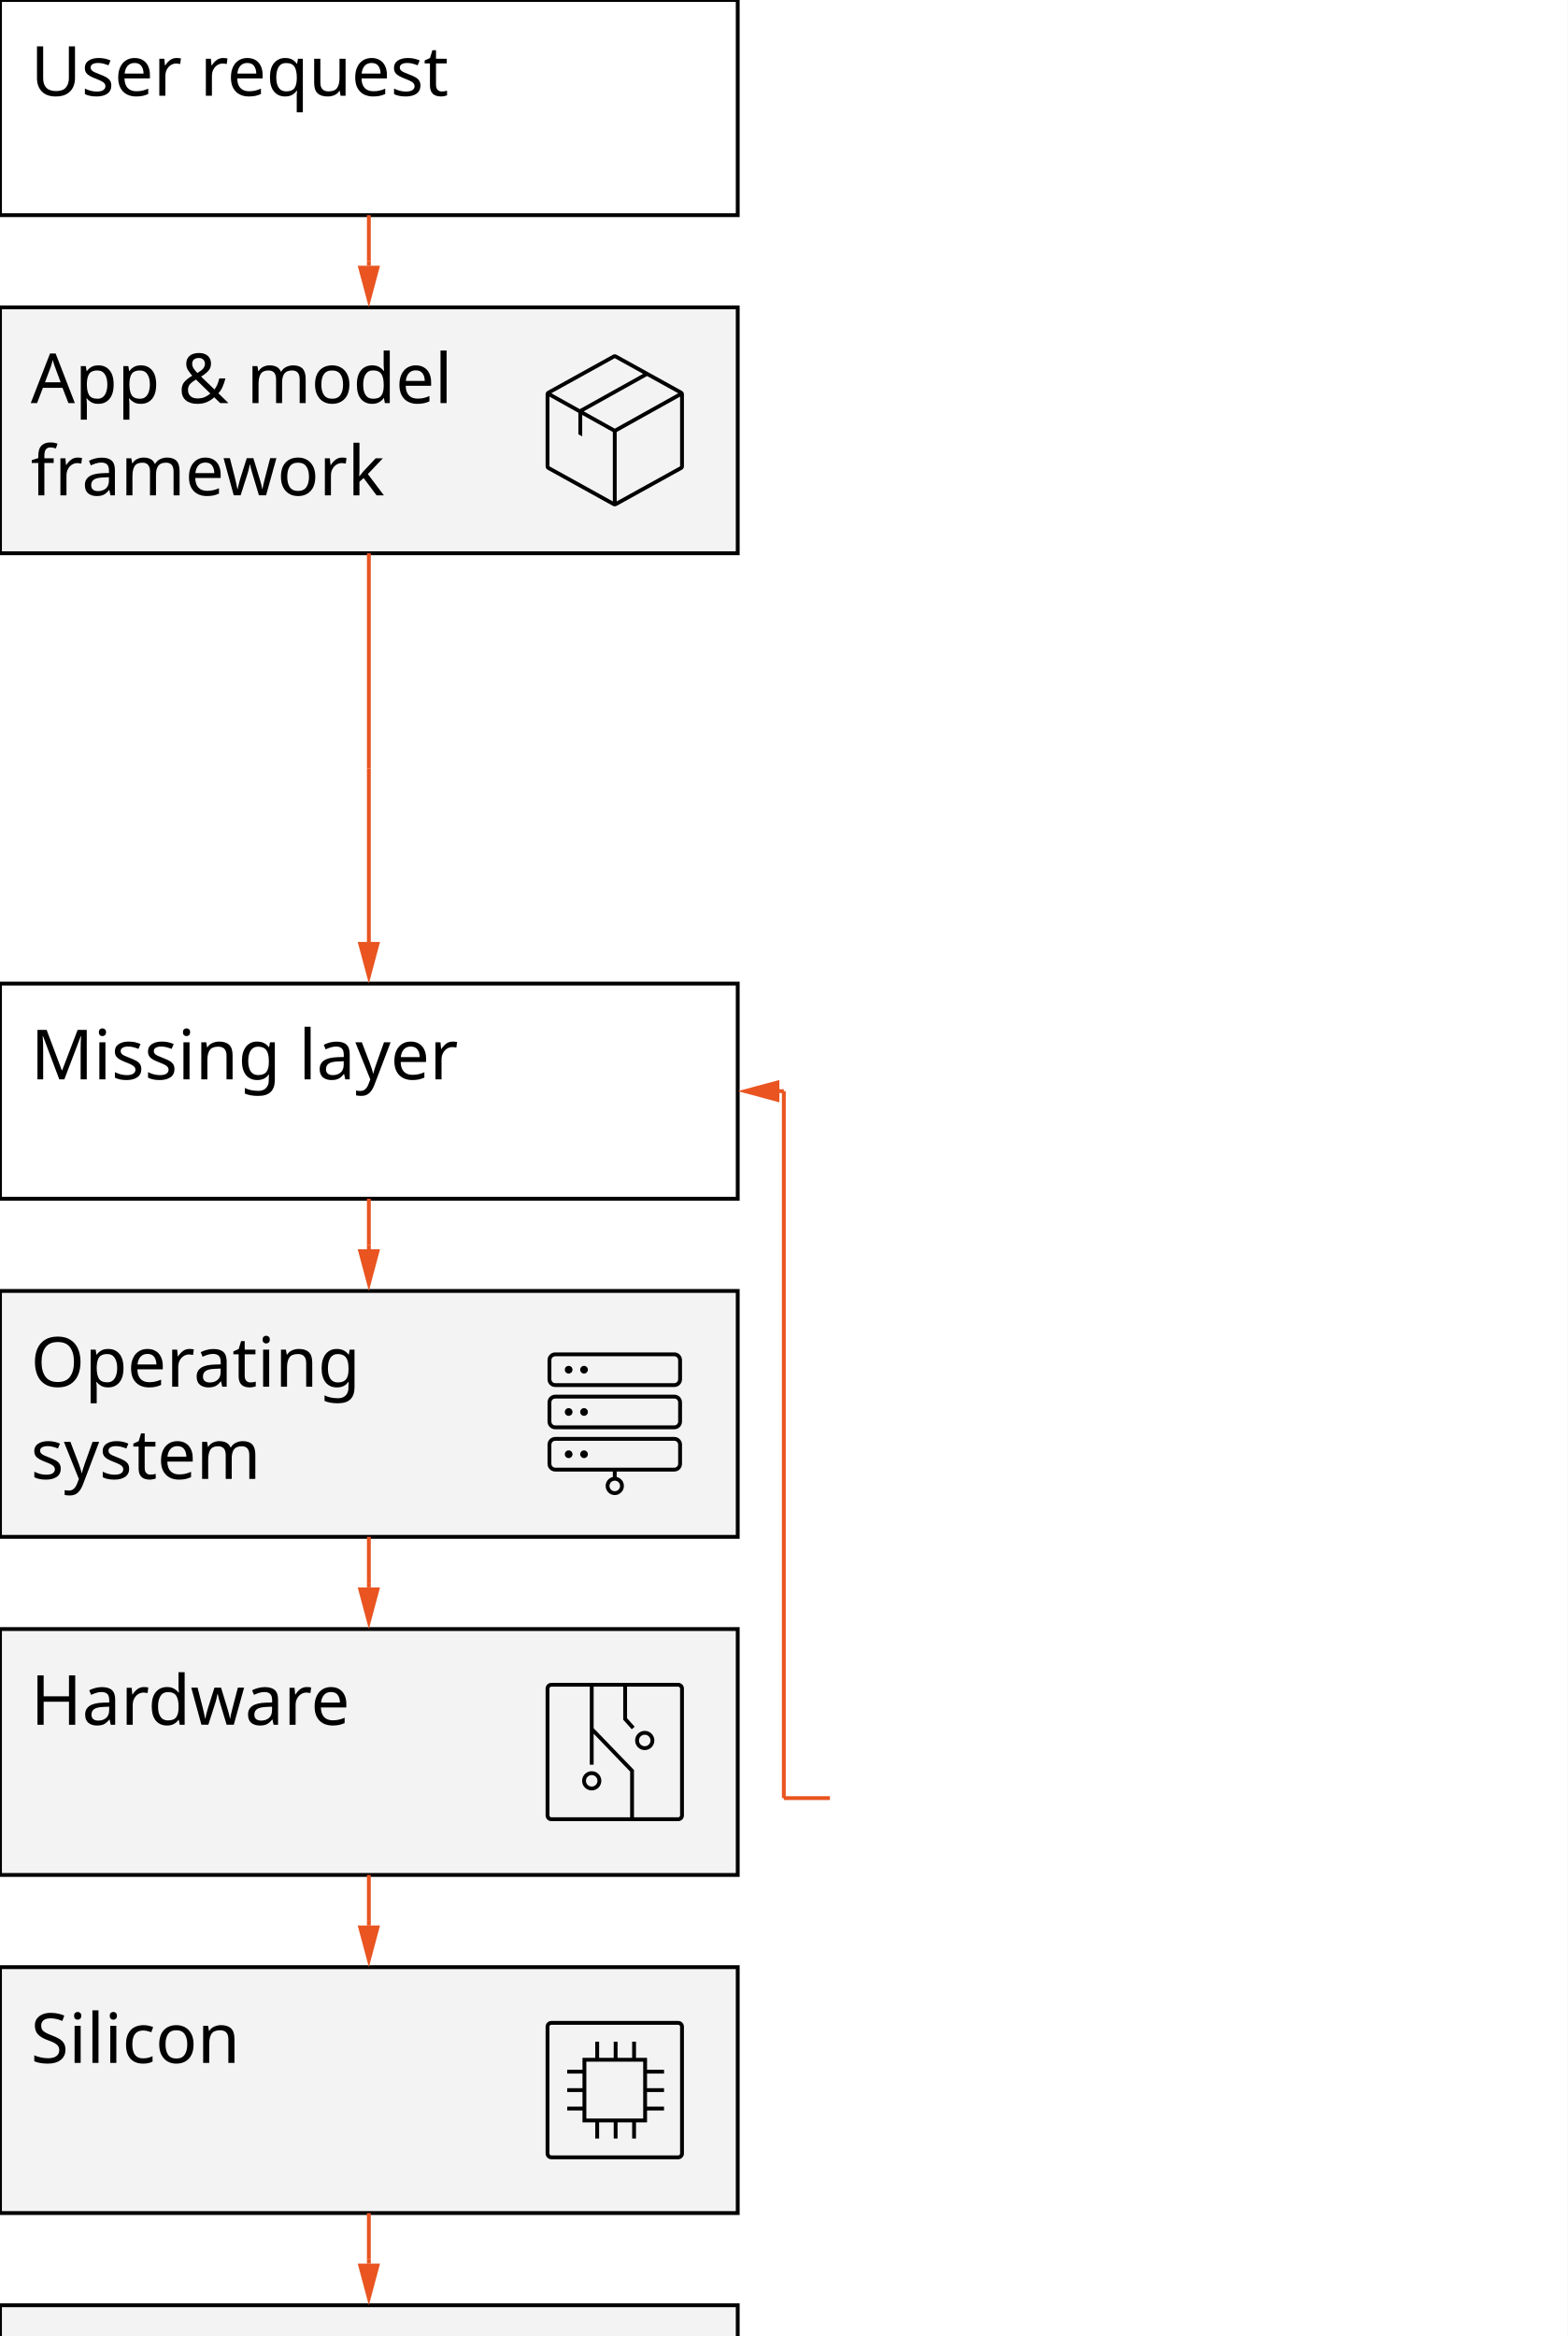
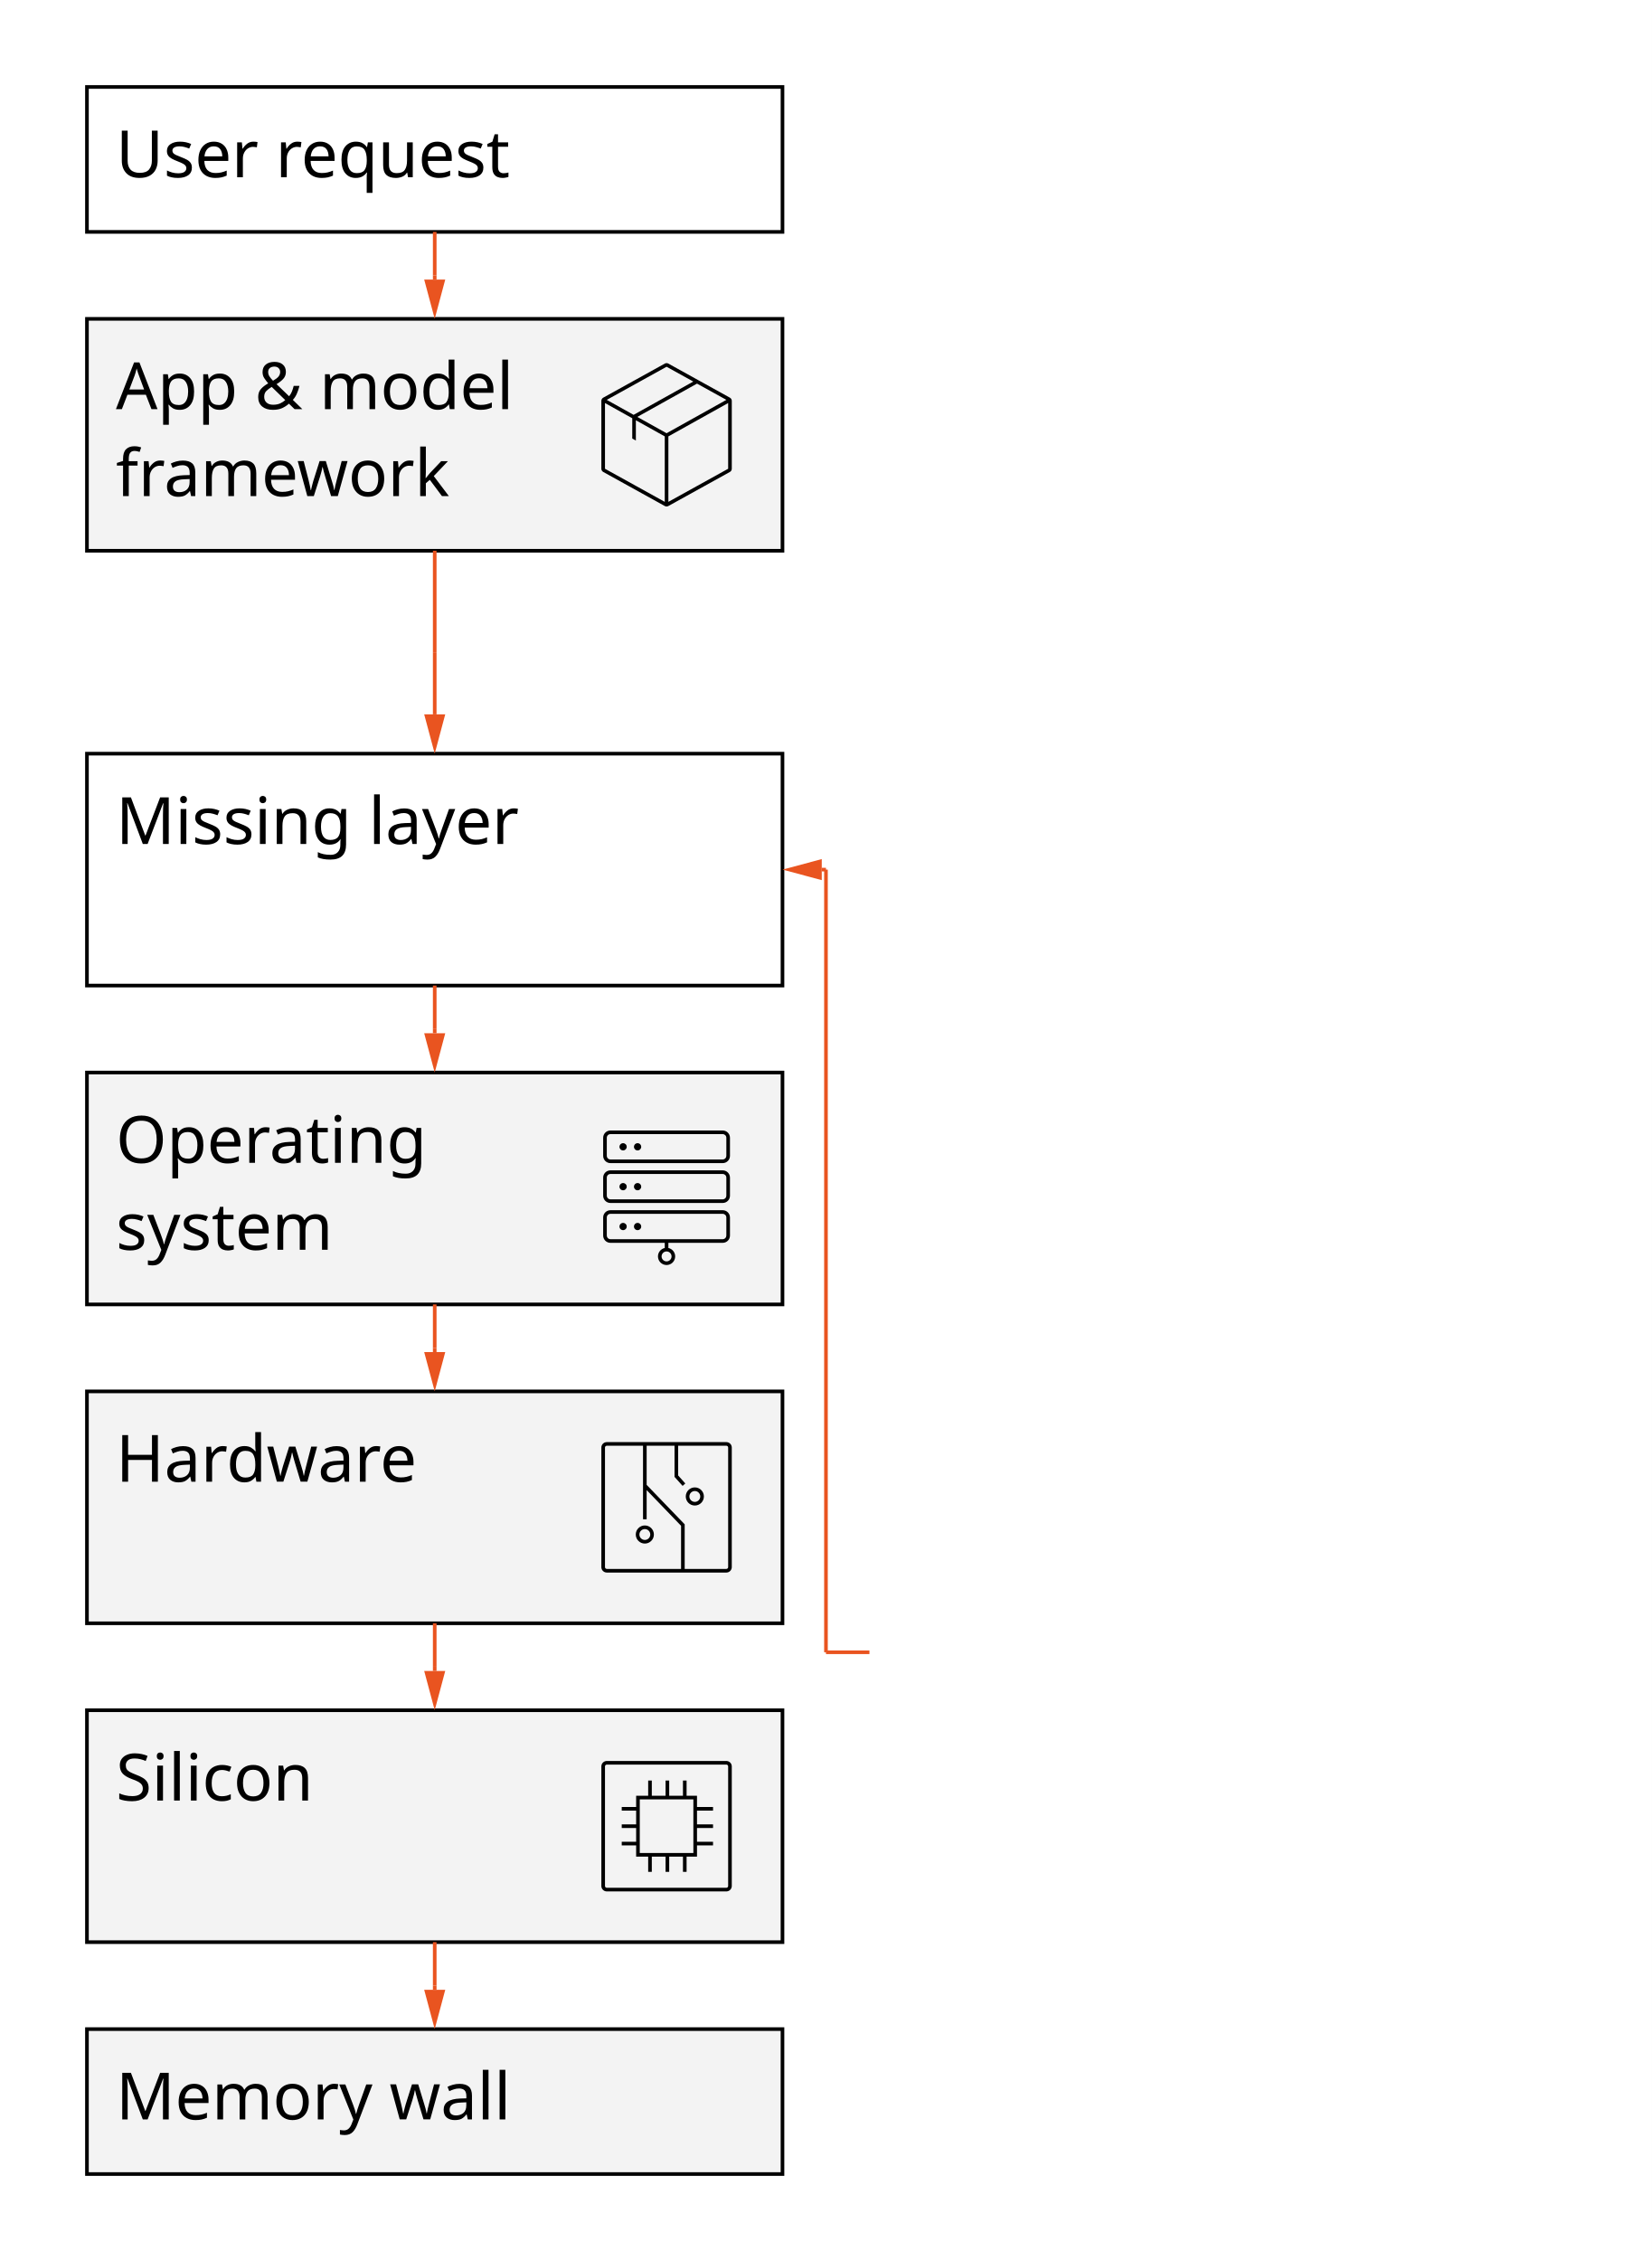
- <svg xmlns="http://www.w3.org/2000/svg" width="408" height="608" viewBox="0 0 408 608" xml:space="preserve">
-   <rect width="408" height="608" fill="#FFFFFF" />
+ <svg xmlns="http://www.w3.org/2000/svg" width="456" height="624" viewBox="0 0 456 624" xml:space="preserve">
+   <rect width="456" height="624" fill="#FFFFFF" />
  <g data-component-id="user">
-     <rect x="0" y="0" width="192" height="56" fill="#FFFFFF" stroke="#000000" stroke-width="1" stroke-miterlimit="10" />
+     <rect x="24" y="24" width="192" height="40" fill="#FFFFFF" stroke="#000000" stroke-width="1" stroke-miterlimit="10" />
    <text font-family="Ubuntu Sans">
-       <tspan x="8" y="24.92" font-size="18" font-weight="400" fill="#000000">User request</tspan>
+       <tspan x="32" y="48.92" font-size="18" font-weight="400" fill="#000000">User request</tspan>
    </text>
  </g>
  <g data-component-id="app">
-     <rect x="0" y="80" width="192" height="64" fill="#F3F3F3" stroke="#000000" stroke-width="1" stroke-miterlimit="10" />
+     <rect x="24" y="88" width="192" height="64" fill="#F3F3F3" stroke="#000000" stroke-width="1" stroke-miterlimit="10" />
    <text font-family="Ubuntu Sans">
-       <tspan x="8" y="104.92" font-size="18" font-weight="400" fill="#000000">App &amp; model</tspan>
-       <tspan x="8" y="128.92" font-size="18" font-weight="400" fill="#000000">framework</tspan>
+       <tspan x="32" y="112.92" font-size="18" font-weight="400" fill="#000000">App &amp; model</tspan>
+       <tspan x="32" y="136.92" font-size="18" font-weight="400" fill="#000000">framework</tspan>
    </text>
-     <g class="dg-icon" transform="translate(136 88)">
+     <g class="dg-icon" transform="translate(160 96)">
      <path d="M33.001 9.057L41.485 13.752C41.803 13.928 42.001 14.263 42.001 14.627V33.373C42.001 33.736 41.803 34.071 41.485 34.247L24.485 43.657C24.183 43.824 23.817 43.824 23.516 43.657L6.516 34.247C6.198 34.071 6 33.736 6 33.373V14.627C6 14.263 6.198 13.928 6.516 13.752L15.001 9.057L23.516 4.343C23.817 4.176 24.183 4.176 24.485 4.343L33.001 9.057ZM24.5 24.434V42.505L32.516 38.068L41.001 33.372V15.23L24.5 24.434ZM7 33.372L15.485 38.068L23.5 42.504V24.434L15.525 19.985V25.583L14.529 25.027V19.43L7 15.231V33.372ZM15.92 19.061L24 23.566L40.515 14.357L32.516 9.932L32.404 9.869L15.92 19.061ZM15.485 9.932L7.485 14.357L14.899 18.491L31.377 9.302L24 5.218L15.485 9.932Z" fill="#000000" />
    </g>
  </g>
  <g data-component-id="missing">
-     <rect x="0" y="256" width="192" height="56" fill="#FFFFFF" stroke="#000000" stroke-width="1" stroke-miterlimit="10" />
+     <rect x="24" y="208" width="192" height="64" fill="#FFFFFF" stroke="#000000" stroke-width="1" stroke-miterlimit="10" />
    <text font-family="Ubuntu Sans">
-       <tspan x="8" y="280.92" font-size="18" font-weight="400" fill="#000000">Missing layer</tspan>
+       <tspan x="32" y="232.92" font-size="18" font-weight="400" fill="#000000">Missing layer</tspan>
    </text>
  </g>
  <g data-component-id="os">
-     <rect x="0" y="336" width="192" height="64" fill="#F3F3F3" stroke="#000000" stroke-width="1" stroke-miterlimit="10" />
+     <rect x="24" y="296" width="192" height="64" fill="#F3F3F3" stroke="#000000" stroke-width="1" stroke-miterlimit="10" />
    <text font-family="Ubuntu Sans">
-       <tspan x="8" y="360.92" font-size="18" font-weight="400" fill="#000000">Operating</tspan>
-       <tspan x="8" y="384.92" font-size="18" font-weight="400" fill="#000000">system</tspan>
+       <tspan x="32" y="320.92" font-size="18" font-weight="400" fill="#000000">Operating</tspan>
+       <tspan x="32" y="344.92" font-size="18" font-weight="400" fill="#000000">system</tspan>
    </text>
-     <g class="dg-icon" transform="translate(136 344)">
+     <g class="dg-icon" transform="translate(160 304)">
      <path d="M39.5 30C40.605 30 41.5 30.895 41.5 32V37C41.5 38.105 40.605 39 39.5 39H24.5V40.428C25.572 40.657 26.375 41.61 26.375 42.75C26.375 44.062 25.312 45.125 24 45.125C22.688 45.125 21.625 44.062 21.625 42.75C21.625 41.61 22.428 40.657 23.5 40.428V39H8.5C7.395 39 6.5 38.105 6.5 37V32C6.5 30.895 7.395 30 8.5 30H39.5ZM24 41.375C23.241 41.375 22.625 41.991 22.625 42.75C22.625 43.509 23.241 44.125 24 44.125C24.759 44.125 25.375 43.509 25.375 42.75C25.375 41.991 24.759 41.375 24 41.375ZM8.5 31C7.948 31 7.5 31.448 7.5 32V37L7.505 37.102C7.553 37.573 7.927 37.947 8.397 37.995L8.5 38H39.5L39.602 37.995C40.107 37.944 40.5 37.518 40.5 37V32C40.5 31.448 40.052 31 39.5 31H8.5ZM12 33.501C12.552 33.501 13 33.949 13 34.501C13 35.053 12.552 35.501 12 35.501C11.448 35.501 11 35.053 11 34.501C11 33.949 11.448 33.501 12 33.501ZM39.5 19C40.605 19 41.5 19.895 41.5 21V26C41.5 27.105 40.605 28 39.5 28H8.5C7.395 28 6.5 27.105 6.5 26V21C6.5 19.895 7.395 19 8.5 19H39.5ZM8.5 20C7.948 20 7.5 20.448 7.5 21V26L7.505 26.102C7.553 26.573 7.927 26.947 8.397 26.995L8.5 27H39.5L39.602 26.995C40.107 26.944 40.5 26.518 40.5 26V21C40.5 20.448 40.052 20 39.5 20H8.5ZM12 22.501C12.552 22.501 13 22.949 13 23.501C13 24.053 12.552 24.501 12 24.501C11.448 24.501 11 24.053 11 23.501C11 22.949 11.448 22.501 12 22.501ZM39.5 8C40.605 8 41.5 8.895 41.5 10V15C41.5 16.105 40.605 17 39.5 17H8.5C7.395 17 6.5 16.105 6.5 15V10C6.5 8.895 7.395 8 8.5 8H39.5ZM8.5 9C7.948 9 7.5 9.448 7.5 10V15L7.505 15.102C7.553 15.573 7.927 15.947 8.397 15.995L8.5 16H39.5L39.602 15.995C40.107 15.944 40.5 15.518 40.5 15V10C40.5 9.448 40.052 9 39.5 9H8.5ZM12 11.501C12.552 11.501 13 11.949 13 12.501C13 13.053 12.552 13.501 12 13.501C11.448 13.501 11 13.053 11 12.501C11 11.949 11.448 11.501 12 11.501Z" fill="#000000" />
      <circle cx="16" cy="12.501" r="1" fill="#000000" />
      <circle cx="16" cy="23.501" r="1" fill="#000000" />
      <circle cx="16" cy="34.501" r="1" fill="#000000" />
    </g>
  </g>
  <g data-component-id="hw">
-     <rect x="0" y="424" width="192" height="64" fill="#F3F3F3" stroke="#000000" stroke-width="1" stroke-miterlimit="10" />
+     <rect x="24" y="384" width="192" height="64" fill="#F3F3F3" stroke="#000000" stroke-width="1" stroke-miterlimit="10" />
    <text font-family="Ubuntu Sans">
-       <tspan x="8" y="448.92" font-size="18" font-weight="400" fill="#000000">Hardware</tspan>
+       <tspan x="32" y="408.92" font-size="18" font-weight="400" fill="#000000">Hardware</tspan>
    </text>
-     <g class="dg-icon" transform="translate(136 432)">
+     <g class="dg-icon" transform="translate(160 392)">
      <path fill-rule="evenodd" clip-rule="evenodd" d="M40.653 6.007C41.41 6.084 42 6.722 42 7.499V40.499L41.992 40.652C41.92 41.358 41.359 41.919 40.653 41.991L40.5 41.999H7.5C6.723 41.999 6.085 41.409 6.008 40.652L6 40.499V7.499C6 6.671 6.672 5.999 7.5 5.999H40.5L40.653 6.007ZM7.5 6.999C7.258 6.999 7.056 7.171 7.01 7.398L7 7.499V40.499C7 40.775 7.224 40.999 7.5 40.999H28V29.091L18.5 19.238V27.3H17.5V6.999H7.5ZM18.5 17.798L28.86 28.542L29 28.688V40.999H40.5C40.776 40.999 41 40.775 41 40.499V7.499C41 7.257 40.828 7.055 40.601 7.009L40.5 6.999H27.2V15.208L29.173 17.417L28.8 17.75L28.428 18.083L26.327 15.733L26.2 15.591V6.999H18.5V17.798Z" fill="#000000" />
      <path fill-rule="evenodd" clip-rule="evenodd" d="M18 29C19.381 29 20.5 30.119 20.5 31.5C20.5 32.881 19.381 34 18 34C16.619 34 15.5 32.881 15.5 31.5C15.5 30.119 16.619 29 18 29ZM18 30C17.172 30 16.5 30.672 16.5 31.5C16.5 32.328 17.172 33 18 33C18.828 33 19.5 32.328 19.5 31.5C19.5 30.672 18.828 30 18 30Z" fill="#000000" />
      <path fill-rule="evenodd" clip-rule="evenodd" d="M31.8 18.5C33.181 18.5 34.3 19.619 34.3 21C34.3 22.381 33.181 23.5 31.8 23.5C30.419 23.5 29.3 22.381 29.3 21C29.3 19.619 30.419 18.5 31.8 18.5ZM31.8 19.5C30.971 19.5 30.3 20.172 30.3 21C30.3 21.828 30.971 22.5 31.8 22.5C32.628 22.5 33.3 21.828 33.3 21C33.3 20.172 32.628 19.5 31.8 19.5Z" fill="#000000" />
    </g>
  </g>
  <g data-component-id="si">
-     <rect x="0" y="512" width="192" height="64" fill="#F3F3F3" stroke="#000000" stroke-width="1" stroke-miterlimit="10" />
+     <rect x="24" y="472" width="192" height="64" fill="#F3F3F3" stroke="#000000" stroke-width="1" stroke-miterlimit="10" />
    <text font-family="Ubuntu Sans">
-       <tspan x="8" y="536.92" font-size="18" font-weight="400" fill="#000000">Silicon</tspan>
+       <tspan x="32" y="496.92" font-size="18" font-weight="400" fill="#000000">Silicon</tspan>
    </text>
-     <g class="dg-icon" transform="translate(136 520)">
+     <g class="dg-icon" transform="translate(160 480)">
      <path fill-rule="evenodd" clip-rule="evenodd" d="M40.653 6.008C41.41 6.085 42 6.723 42 7.5V40.5L41.992 40.653C41.92 41.359 41.359 41.92 40.653 41.992L40.5 42H7.5C6.723 42 6.085 41.41 6.008 40.653L6 40.5V7.5C6 6.672 6.672 6 7.5 6H40.5L40.653 6.008ZM7.5 7C7.258 7 7.056 7.171 7.01 7.399L7 7.5V40.5C7 40.776 7.224 41 7.5 41H40.5C40.776 41 41 40.776 41 40.5V7.5C41 7.258 40.829 7.056 40.601 7.01L40.5 7H7.5Z" fill="#000000" />
      <path fill-rule="evenodd" clip-rule="evenodd" d="M19.925 15.6H23.726V11.4H24.726V15.6H28.525V11.4H29.525V15.6H32.4V18.7H36.825V19.7H32.4V23.5H36.825V24.5H32.4V28.3H36.825V29.3H32.4V32.399H29.525V36.6H28.525V32.399H24.726V36.6H23.726V32.399H19.925V36.6H18.925V32.399H15.601V29.3H11.625V28.3H15.601V24.5H11.625V23.5H15.601V19.7H11.625V18.7H15.601V15.6H18.925V11.4H19.925V15.6ZM16.601 31.399H31.4V16.6H16.601V31.399Z" fill="#000000" />
    </g>
  </g>
  <g data-component-id="wall">
-     <rect x="0" y="600" width="192" height="56" fill="#F3F3F3" stroke="#000000" stroke-width="1" stroke-miterlimit="10" />
+     <rect x="24" y="560" width="192" height="40" fill="#F3F3F3" stroke="#000000" stroke-width="1" stroke-miterlimit="10" />
    <text font-family="Ubuntu Sans">
-       <tspan x="8" y="624.92" font-size="18" font-weight="400" fill="#000000">Memory wall</tspan>
+       <tspan x="32" y="584.92" font-size="18" font-weight="400" fill="#000000">Memory wall</tspan>
    </text>
  </g>
  <g data-component-id="user.bottom-&gt;app.top">
-     <line x1="96" y1="56" x2="96" y2="68" fill="none" stroke="#E95420" stroke-width="1" stroke-miterlimit="10" />
-     <line x1="96" y1="68" x2="96" y2="68" fill="none" stroke="#E95420" stroke-width="1" stroke-miterlimit="10" />
-     <line x1="96" y1="68" x2="96" y2="69.159" fill="none" stroke="#E95420" stroke-width="1" stroke-miterlimit="10" />
-     <polygon points="93.095,69.159 96,80 98.905,69.159" fill="#E95420" />
+     <line x1="120" y1="64" x2="120" y2="76" fill="none" stroke="#E95420" stroke-width="1" stroke-miterlimit="10" />
+     <line x1="120" y1="76" x2="120" y2="76" fill="none" stroke="#E95420" stroke-width="1" stroke-miterlimit="10" />
+     <line x1="120" y1="76" x2="120" y2="77.159" fill="none" stroke="#E95420" stroke-width="1" stroke-miterlimit="10" />
+     <polygon points="117.095,77.159 120,88 122.905,77.159" fill="#E95420" />
  </g>
  <g data-component-id="app.bottom-&gt;missing.top">
-     <line x1="96" y1="144" x2="96" y2="200" fill="none" stroke="#E95420" stroke-width="1" stroke-miterlimit="10" />
-     <line x1="96" y1="200" x2="96" y2="200" fill="none" stroke="#E95420" stroke-width="1" stroke-miterlimit="10" />
-     <line x1="96" y1="200" x2="96" y2="245.159" fill="none" stroke="#E95420" stroke-width="1" stroke-miterlimit="10" />
-     <polygon points="93.095,245.159 96,256 98.905,245.159" fill="#E95420" />
+     <line x1="120" y1="152" x2="120" y2="180" fill="none" stroke="#E95420" stroke-width="1" stroke-miterlimit="10" />
+     <line x1="120" y1="180" x2="120" y2="180" fill="none" stroke="#E95420" stroke-width="1" stroke-miterlimit="10" />
+     <line x1="120" y1="180" x2="120" y2="197.159" fill="none" stroke="#E95420" stroke-width="1" stroke-miterlimit="10" />
+     <polygon points="117.095,197.159 120,208 122.905,197.159" fill="#E95420" />
  </g>
  <g data-component-id="missing.bottom-&gt;os.top">
-     <line x1="96" y1="312" x2="96" y2="324" fill="none" stroke="#E95420" stroke-width="1" stroke-miterlimit="10" />
-     <line x1="96" y1="324" x2="96" y2="324" fill="none" stroke="#E95420" stroke-width="1" stroke-miterlimit="10" />
-     <line x1="96" y1="324" x2="96" y2="325.159" fill="none" stroke="#E95420" stroke-width="1" stroke-miterlimit="10" />
-     <polygon points="93.095,325.159 96,336 98.905,325.159" fill="#E95420" />
+     <line x1="120" y1="272" x2="120" y2="284" fill="none" stroke="#E95420" stroke-width="1" stroke-miterlimit="10" />
+     <line x1="120" y1="284" x2="120" y2="284" fill="none" stroke="#E95420" stroke-width="1" stroke-miterlimit="10" />
+     <line x1="120" y1="284" x2="120" y2="285.159" fill="none" stroke="#E95420" stroke-width="1" stroke-miterlimit="10" />
+     <polygon points="117.095,285.159 120,296 122.905,285.159" fill="#E95420" />
  </g>
  <g data-component-id="os.bottom-&gt;hw.top">
-     <line x1="96" y1="400" x2="96" y2="412" fill="none" stroke="#E95420" stroke-width="1" stroke-miterlimit="10" />
-     <line x1="96" y1="412" x2="96" y2="412" fill="none" stroke="#E95420" stroke-width="1" stroke-miterlimit="10" />
-     <line x1="96" y1="412" x2="96" y2="413.159" fill="none" stroke="#E95420" stroke-width="1" stroke-miterlimit="10" />
-     <polygon points="93.095,413.159 96,424 98.905,413.159" fill="#E95420" />
+     <line x1="120" y1="360" x2="120" y2="372" fill="none" stroke="#E95420" stroke-width="1" stroke-miterlimit="10" />
+     <line x1="120" y1="372" x2="120" y2="372" fill="none" stroke="#E95420" stroke-width="1" stroke-miterlimit="10" />
+     <line x1="120" y1="372" x2="120" y2="373.159" fill="none" stroke="#E95420" stroke-width="1" stroke-miterlimit="10" />
+     <polygon points="117.095,373.159 120,384 122.905,373.159" fill="#E95420" />
  </g>
  <g data-component-id="hw.bottom-&gt;si.top">
-     <line x1="96" y1="488" x2="96" y2="500" fill="none" stroke="#E95420" stroke-width="1" stroke-miterlimit="10" />
-     <line x1="96" y1="500" x2="96" y2="500" fill="none" stroke="#E95420" stroke-width="1" stroke-miterlimit="10" />
-     <line x1="96" y1="500" x2="96" y2="501.159" fill="none" stroke="#E95420" stroke-width="1" stroke-miterlimit="10" />
-     <polygon points="93.095,501.159 96,512 98.905,501.159" fill="#E95420" />
+     <line x1="120" y1="448" x2="120" y2="460" fill="none" stroke="#E95420" stroke-width="1" stroke-miterlimit="10" />
+     <line x1="120" y1="460" x2="120" y2="460" fill="none" stroke="#E95420" stroke-width="1" stroke-miterlimit="10" />
+     <line x1="120" y1="460" x2="120" y2="461.159" fill="none" stroke="#E95420" stroke-width="1" stroke-miterlimit="10" />
+     <polygon points="117.095,461.159 120,472 122.905,461.159" fill="#E95420" />
  </g>
  <g data-component-id="si.bottom-&gt;wall.top">
-     <line x1="96" y1="576" x2="96" y2="588" fill="none" stroke="#E95420" stroke-width="1" stroke-miterlimit="10" />
-     <line x1="96" y1="588" x2="96" y2="588" fill="none" stroke="#E95420" stroke-width="1" stroke-miterlimit="10" />
-     <line x1="96" y1="588" x2="96" y2="589.159" fill="none" stroke="#E95420" stroke-width="1" stroke-miterlimit="10" />
-     <polygon points="93.095,589.159 96,600 98.905,589.159" fill="#E95420" />
+     <line x1="120" y1="536" x2="120" y2="548" fill="none" stroke="#E95420" stroke-width="1" stroke-miterlimit="10" />
+     <line x1="120" y1="548" x2="120" y2="548" fill="none" stroke="#E95420" stroke-width="1" stroke-miterlimit="10" />
+     <line x1="120" y1="548" x2="120" y2="549.159" fill="none" stroke="#E95420" stroke-width="1" stroke-miterlimit="10" />
+     <polygon points="117.095,549.159 120,560 122.905,549.159" fill="#E95420" />
  </g>
  <g data-component-id="missing_note.left-&gt;missing.right">
-     <line x1="216" y1="468" x2="204" y2="468" fill="none" stroke="#E95420" stroke-width="1" stroke-miterlimit="10" />
-     <line x1="204" y1="468" x2="204" y2="284" fill="none" stroke="#E95420" stroke-width="1" stroke-miterlimit="10" />
-     <line x1="204" y1="284" x2="202.841" y2="284" fill="none" stroke="#E95420" stroke-width="1" stroke-miterlimit="10" />
-     <polygon points="202.841,281.095 192,284 202.841,286.905" fill="#E95420" />
+     <line x1="240" y1="456" x2="228" y2="456" fill="none" stroke="#E95420" stroke-width="1" stroke-miterlimit="10" />
+     <line x1="228" y1="456" x2="228" y2="240" fill="none" stroke="#E95420" stroke-width="1" stroke-miterlimit="10" />
+     <line x1="228" y1="240" x2="226.841" y2="240" fill="none" stroke="#E95420" stroke-width="1" stroke-miterlimit="10" />
+     <polygon points="226.841,237.095 216,240 226.841,242.905" fill="#E95420" />
  </g>
</svg>
